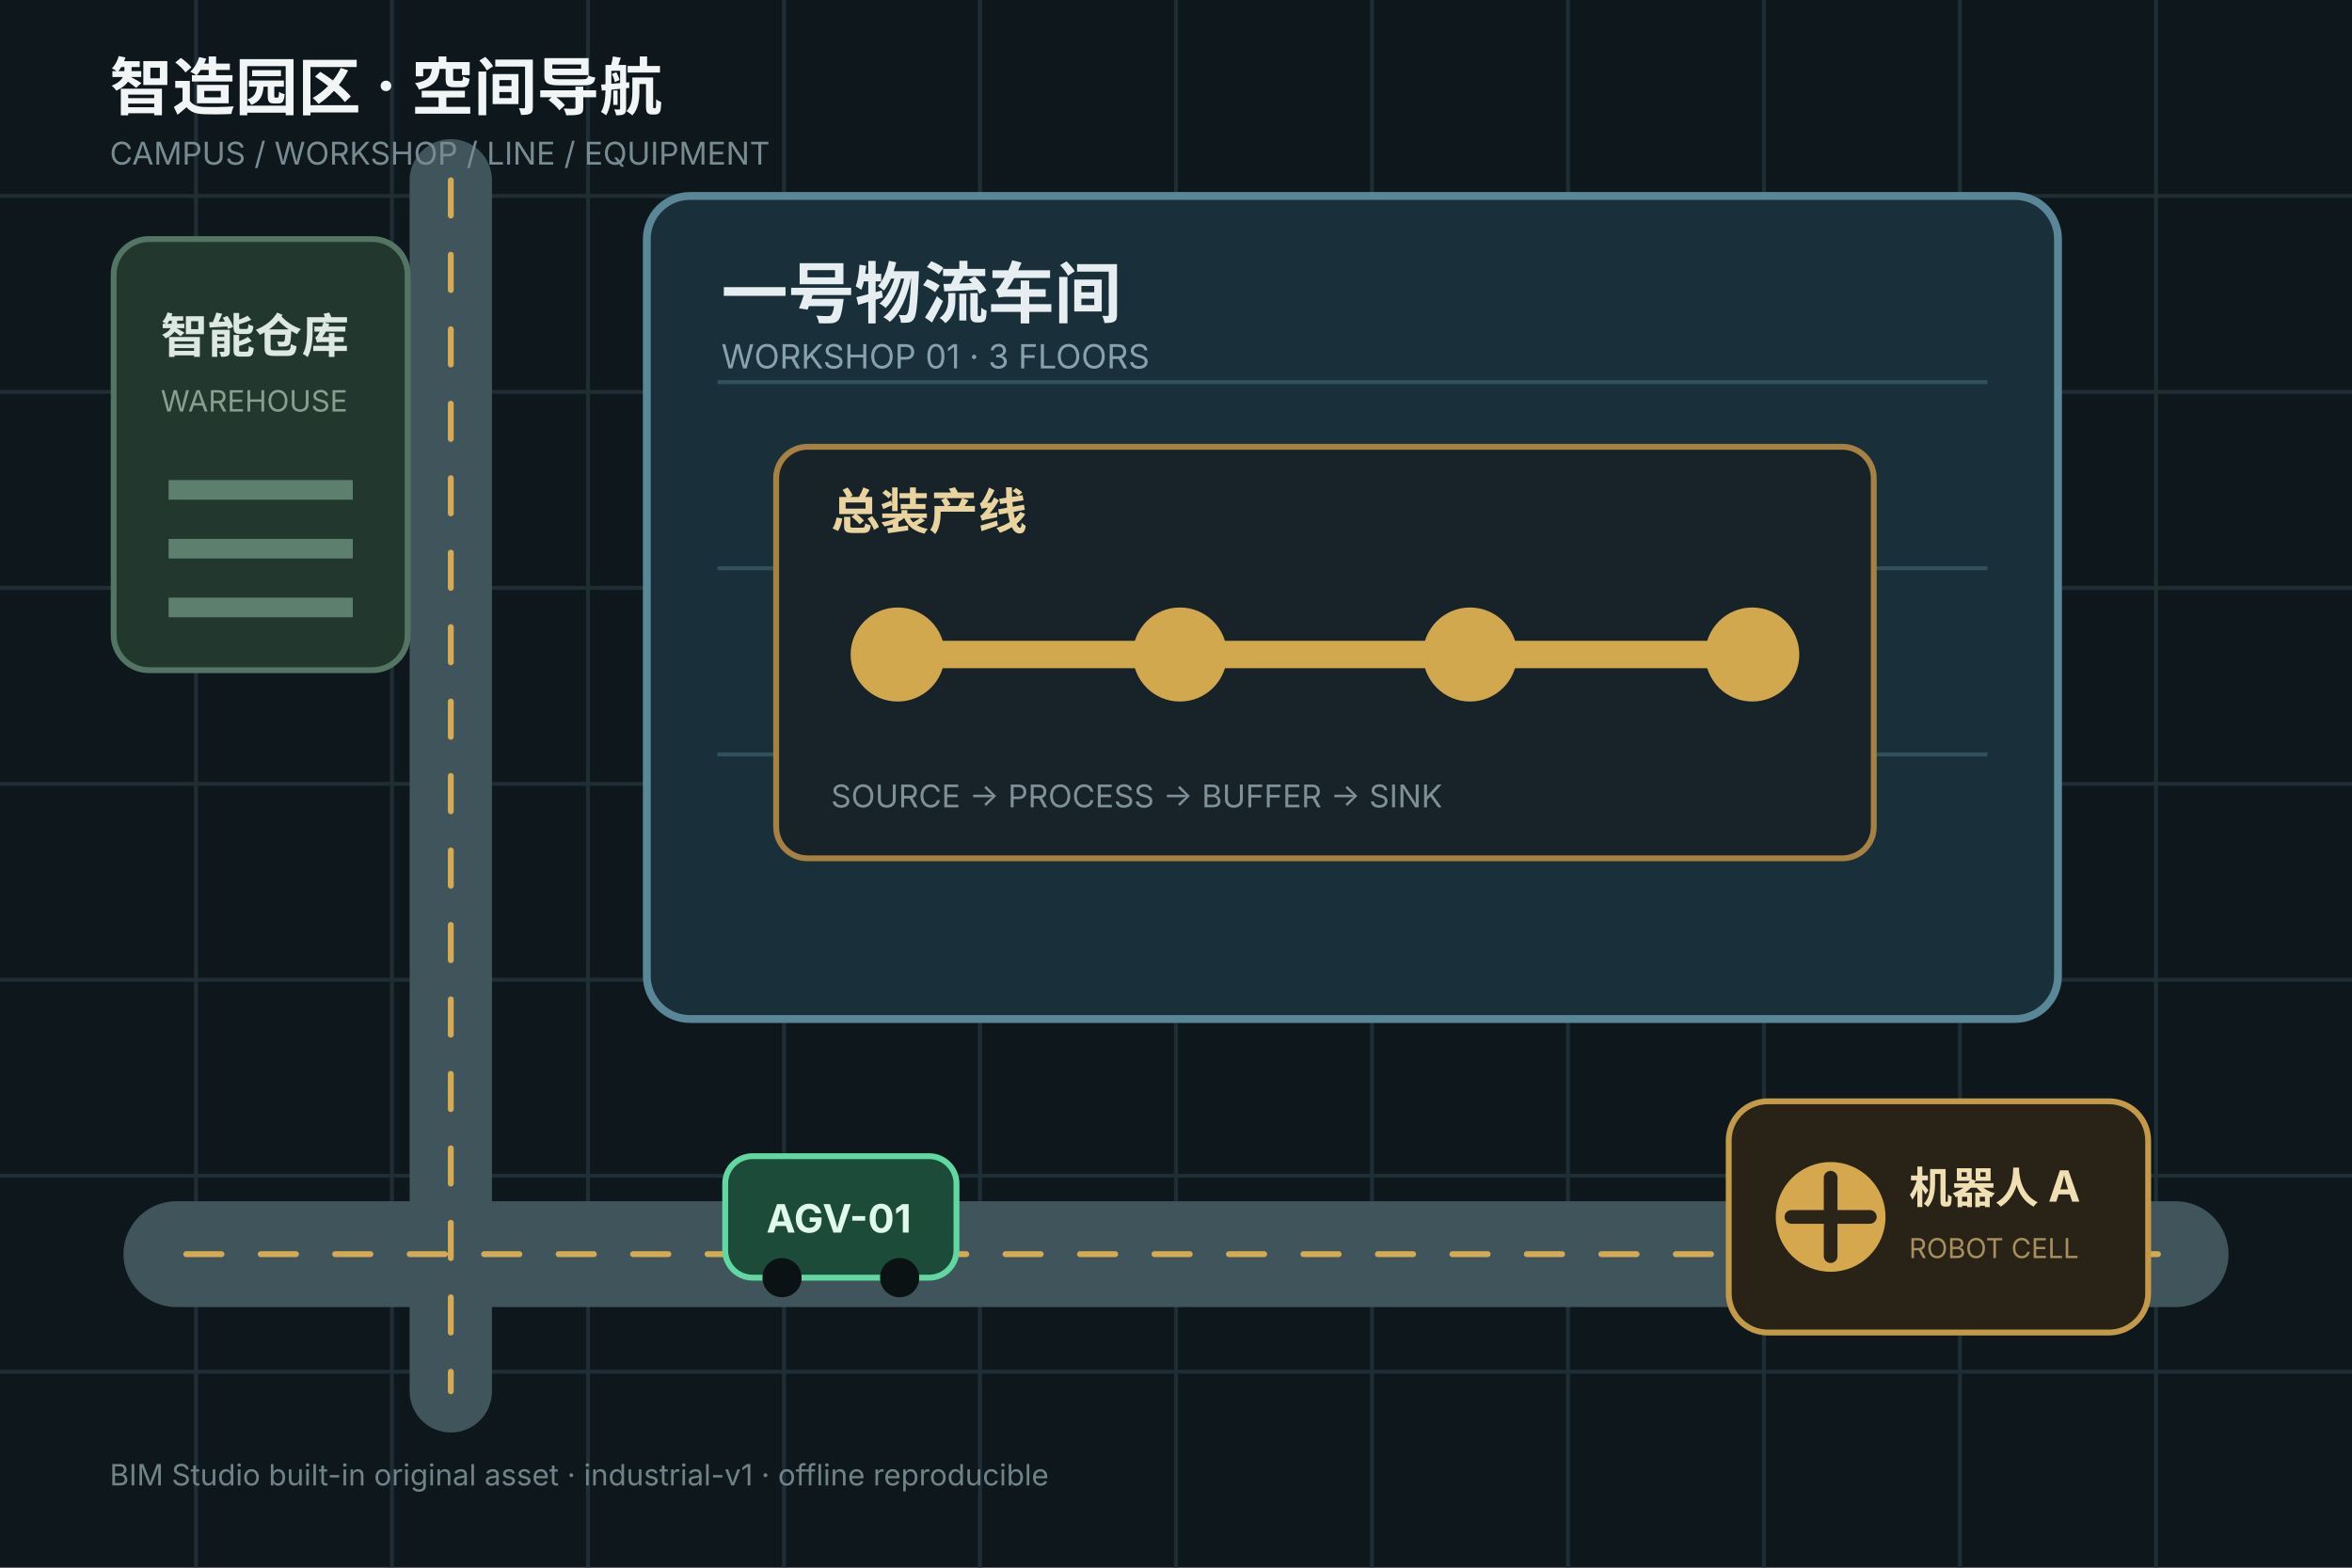
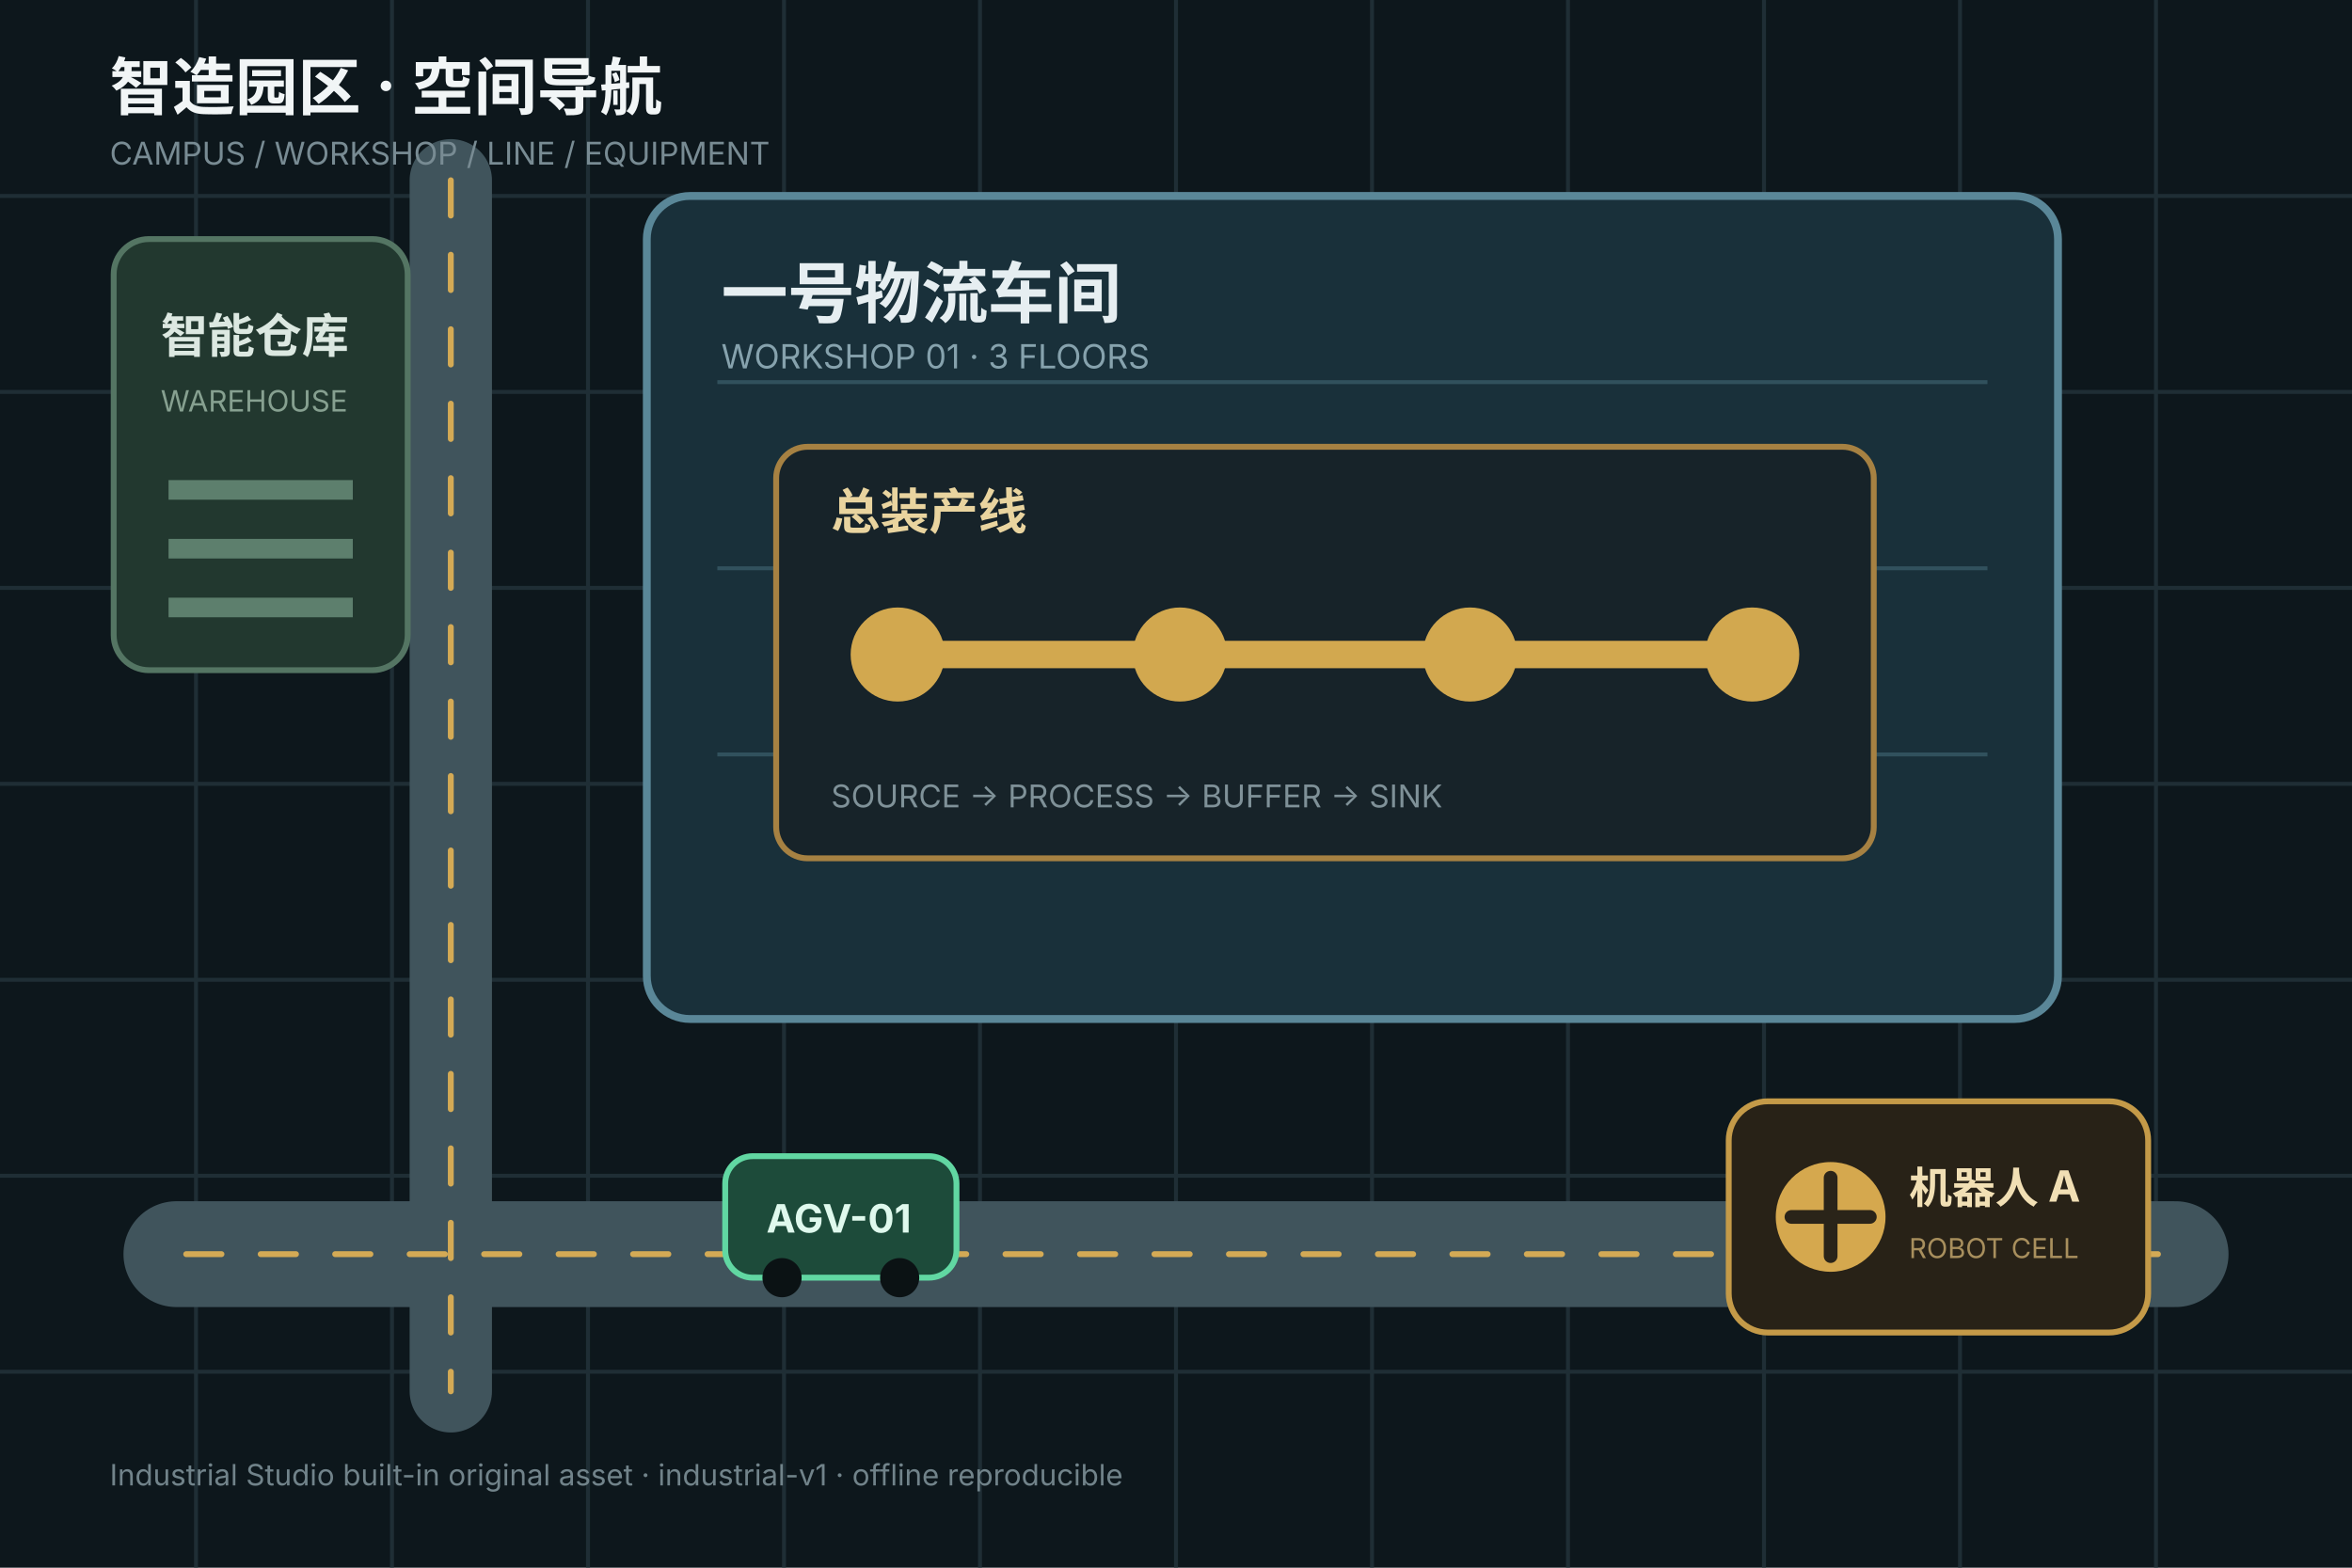
<svg xmlns="http://www.w3.org/2000/svg" viewBox="0 0 1200 800" role="img" aria-labelledby="title description">
  <rect width="1200" height="800" fill="#0d171c" />
  <g stroke="#26383f" stroke-width="2" opacity=".72">
    <path d="M0 100h1200M0 200h1200M0 300h1200M0 400h1200M0 500h1200M0 600h1200M0 700h1200" />
    <path d="M100 0v800M200 0v800M300 0v800M400 0v800M500 0v800M600 0v800M700 0v800M800 0v800M900 0v800M1000 0v800M1100 0v800" />
  </g>
  <g fill="none" stroke-linecap="round">
    <path d="M90 640H1110" stroke="#40545c" stroke-width="54" />
    <path d="M230 92V710" stroke="#40545c" stroke-width="42" />
    <path d="M95 640H1110" stroke="#d4aa55" stroke-width="3" stroke-dasharray="18 20" />
    <path d="M230 92V710" stroke="#d4aa55" stroke-width="3" stroke-dasharray="18 20" />
  </g>
  <g font-family="Inter,Segoe UI,sans-serif">
    <g transform="translate(330 100)">
      <rect width="720" height="420" rx="22" fill="#19303a" stroke="#5a8798" stroke-width="4" />
      <path d="M36 95H684M36 190H684M36 285H684" stroke="#31515d" stroke-width="2" />
      <text x="38" y="62" fill="#e6eef1" font-size="34" font-weight="700">一号物流车间</text>
      <text x="38" y="88" fill="#86a2ad" font-size="17">WORKSHOP 01 · 3 FLOORS</text>
      <g transform="translate(66 128)">
        <rect width="560" height="210" rx="16" fill="#172329" stroke="#a68142" stroke-width="3" />
        <path d="M62 106H498" stroke="#d2a84f" stroke-width="14" stroke-linecap="round" />
        <g fill="#d2a84f">
          <circle cx="62" cy="106" r="24" />
          <circle cx="206" cy="106" r="24" />
          <circle cx="354" cy="106" r="24" />
          <circle cx="498" cy="106" r="24" />
        </g>
        <text x="28" y="42" fill="#e9d49f" font-size="25" font-weight="700">总装产线</text>
        <text x="28" y="184" fill="#7f9198" font-size="16">SOURCE → PROCESS → BUFFER → SINK</text>
      </g>
    </g>
    <g transform="translate(58 122)">
      <rect width="150" height="220" rx="18" fill="#22382f" stroke="#547563" stroke-width="3" />
      <text x="24" y="58" fill="#dce8e1" font-size="24" font-weight="700">智能仓库</text>
      <text x="24" y="88" fill="#86a090" font-size="15">WAREHOUSE</text>
      <path d="M28 128h94M28 158h94M28 188h94" stroke="#5d7f6d" stroke-width="10" />
    </g>
    <g transform="translate(882 562)">
      <rect width="214" height="118" rx="20" fill="#282217" stroke="#c49a48" stroke-width="3" />
      <circle cx="52" cy="59" r="28" fill="#d5a84e" />
      <path d="M52 39v40M32 59h40" stroke="#2a2419" stroke-width="7" stroke-linecap="round" />
      <text x="92" y="52" fill="#f1dfb4" font-size="22" font-weight="700">机器人 A</text>
      <text x="92" y="80" fill="#a88f5d" font-size="14">ROBOT CELL</text>
    </g>
    <g transform="translate(370 590)">
      <rect width="118" height="62" rx="14" fill="#1d4b3a" stroke="#61d7a2" stroke-width="3" />
      <circle cx="29" cy="62" r="10" fill="#0b1214" />
      <circle cx="89" cy="62" r="10" fill="#0b1214" />
      <text x="21" y="39" fill="#dff9ed" font-size="20" font-weight="700">AGV-01</text>
    </g>
    <text x="56" y="56" fill="#f1f5f6" font-size="32" font-weight="700">智造园区 · 空间导航</text>
    <text x="56" y="84" fill="#788b93" font-size="16">CAMPUS / WORKSHOP / LINE / EQUIPMENT</text>
-     <text x="56" y="758" fill="#71838a" font-size="15">BIM Studio built-in original asset · industrial-v1 · offline reproducible</text>
+     <text x="56" y="758" fill="#71838a" font-size="15">Industrial Studio built-in original asset · industrial-v1 · offline reproducible</text>
  </g>
</svg>
